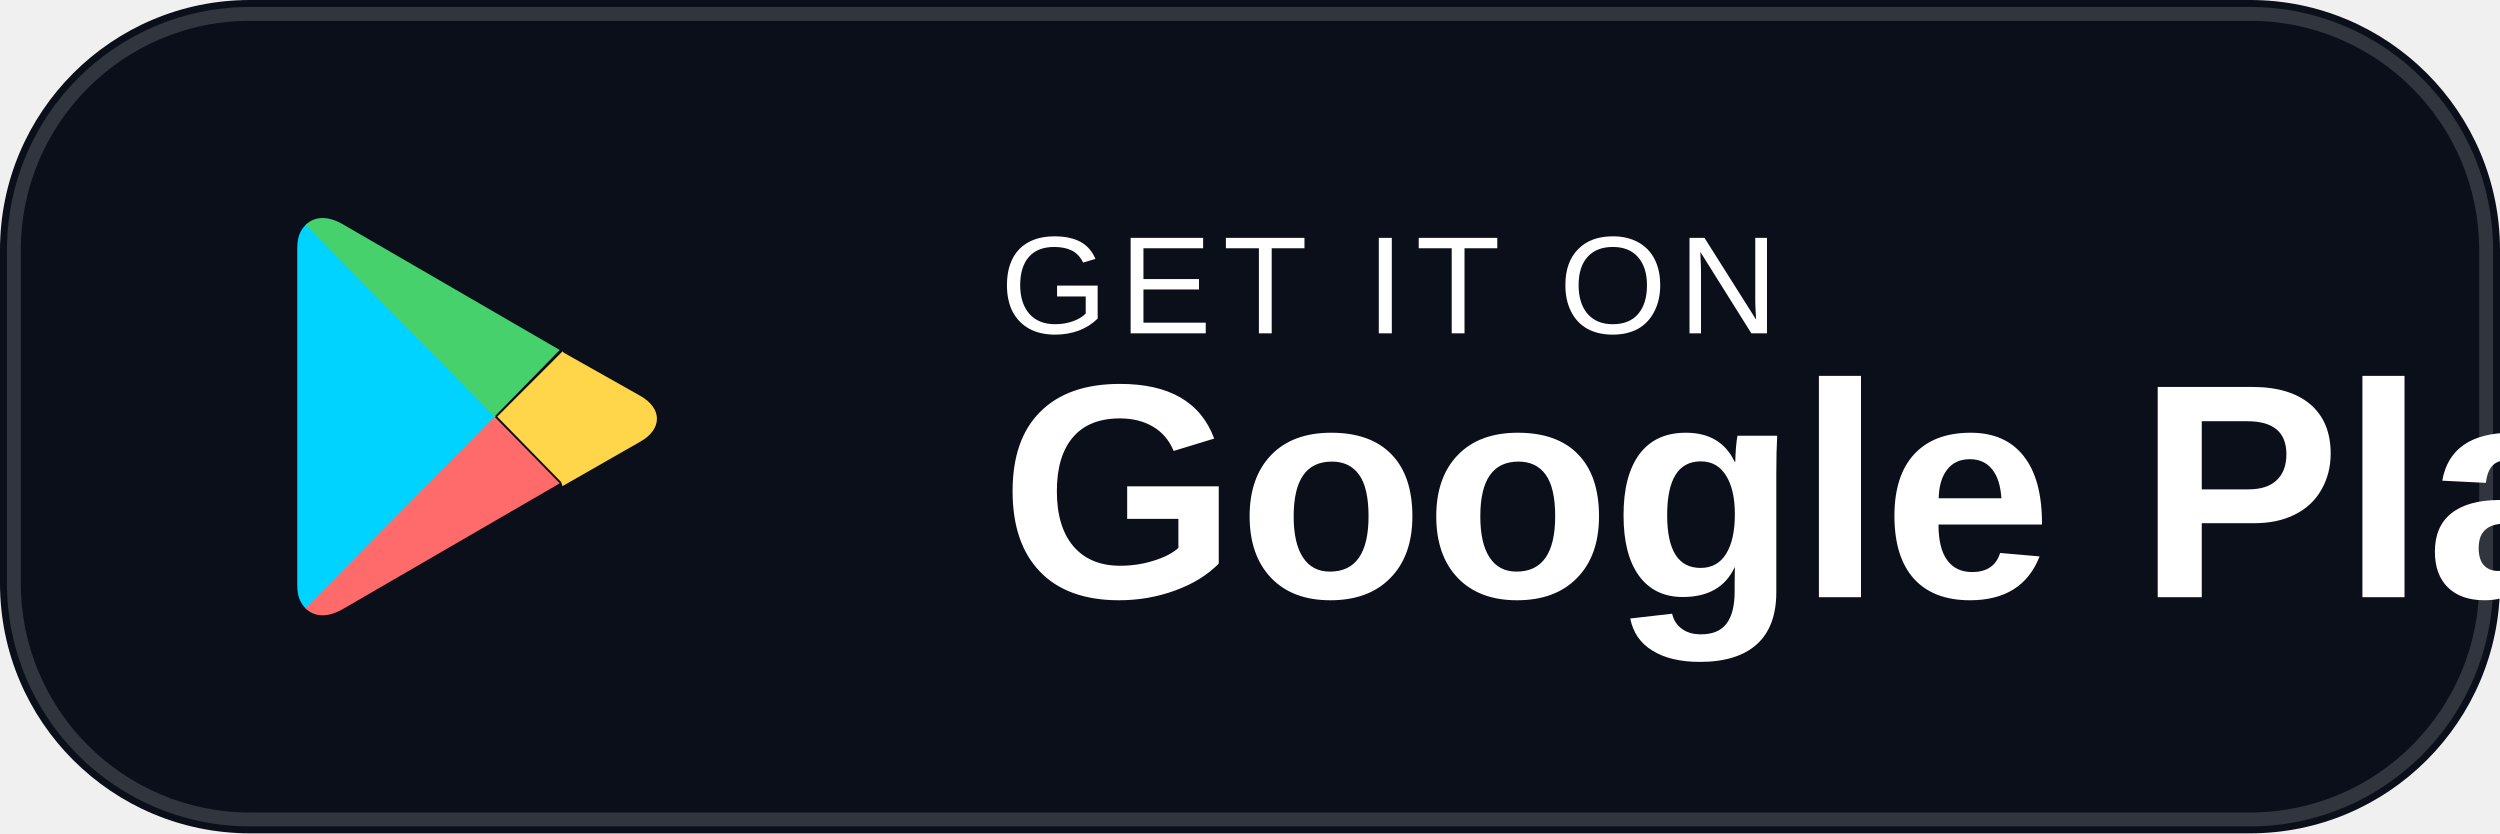
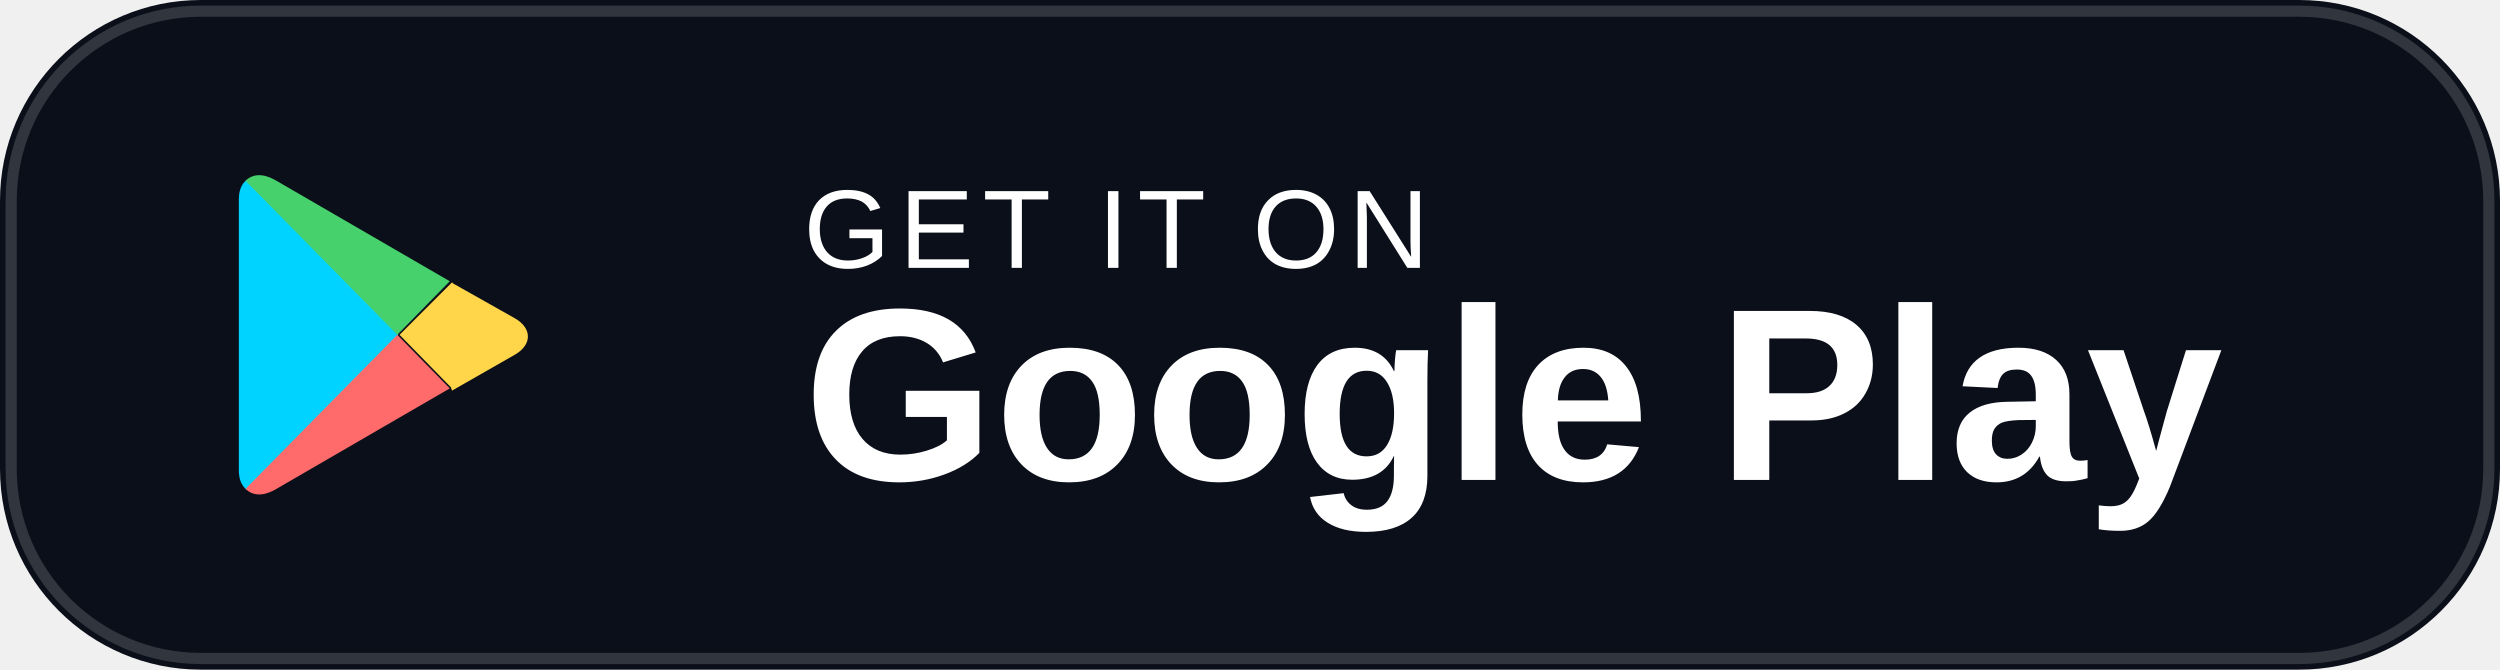
- <svg xmlns="http://www.w3.org/2000/svg" width="180" height="60" viewBox="0 0 180 60" role="img" aria-labelledby="playTitle playDesc">
-   <rect width="180" height="60" rx="18" fill="#0b0f1a" />
-   <rect x="1" y="1" width="178" height="58" rx="17" fill="none" stroke="#ffffff" stroke-opacity=".16" />
+ <svg xmlns="http://www.w3.org/2000/svg" width="224" height="60" viewBox="0 0 224 60" role="img" aria-labelledby="playTitle playDesc">
+   <rect width="224" height="60" rx="18" fill="#0b0f1a" />
+   <rect x="1" y="1" width="222" height="58" rx="17" fill="none" stroke="#ffffff" stroke-opacity=".16" />
  <g transform="translate(18 14)">
    <path d="M4 2.2c-.4.4-.6.9-.6 1.7v24.2c0 .8.2 1.3.6 1.7l.1.1L17.7 16 4.1 2.1l-.1.1Z" fill="#00d3ff" />
    <path d="M22.4 20.7 17.8 16l4.7-4.7.1.1 5.5 3.1c1.6.9 1.6 2.4 0 3.3l-5.6 3.2-.1-.3Z" fill="#ffd54a" />
    <path d="M22.3 20.8 17.6 16 4 29.8c.6.6 1.5.7 2.6.1l15.7-9.1" fill="#ff6b6b" />
    <path d="M22.3 11.2 6.6 2.1C5.5 1.5 4.6 1.6 4 2.2L17.6 16l4.7-4.8" fill="#47d16c" />
  </g>
  <g fill="#fff">
    <text x="72" y="24" font-family="Arial, Helvetica, sans-serif" font-size="10" letter-spacing=".08em">GET IT ON</text>
    <text x="72" y="43" font-family="Arial, Helvetica, sans-serif" font-size="22" font-weight="700">Google Play</text>
  </g>
</svg>
